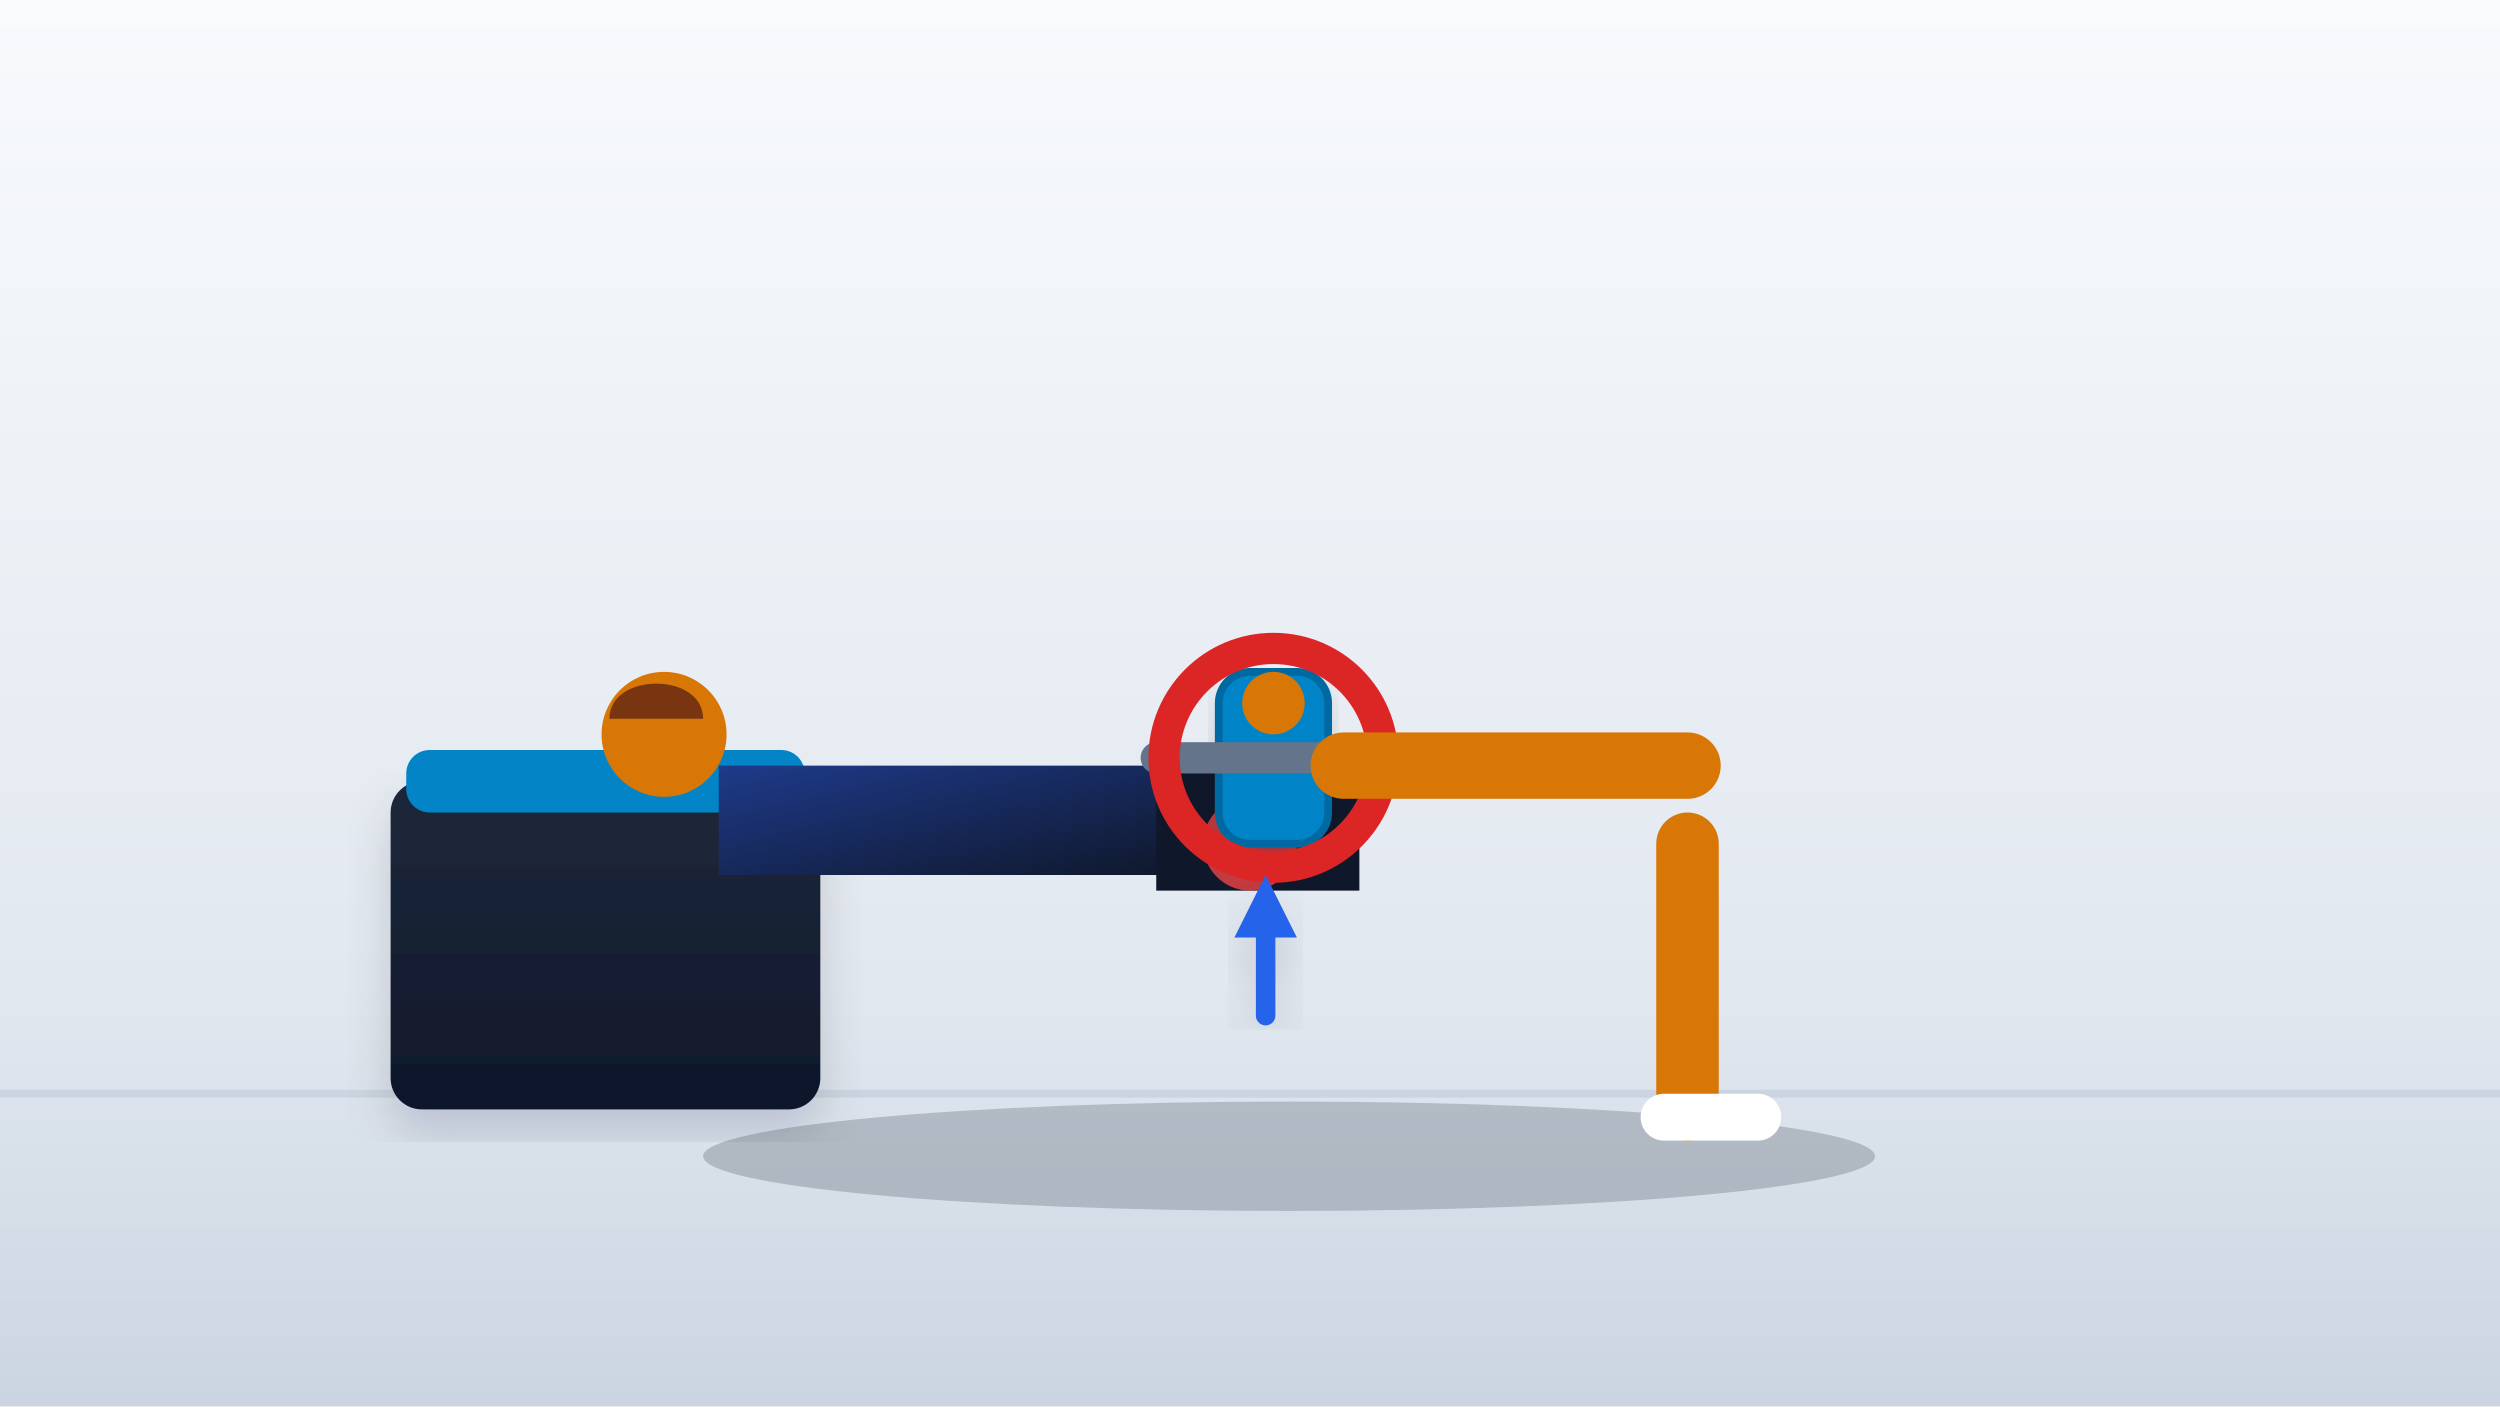
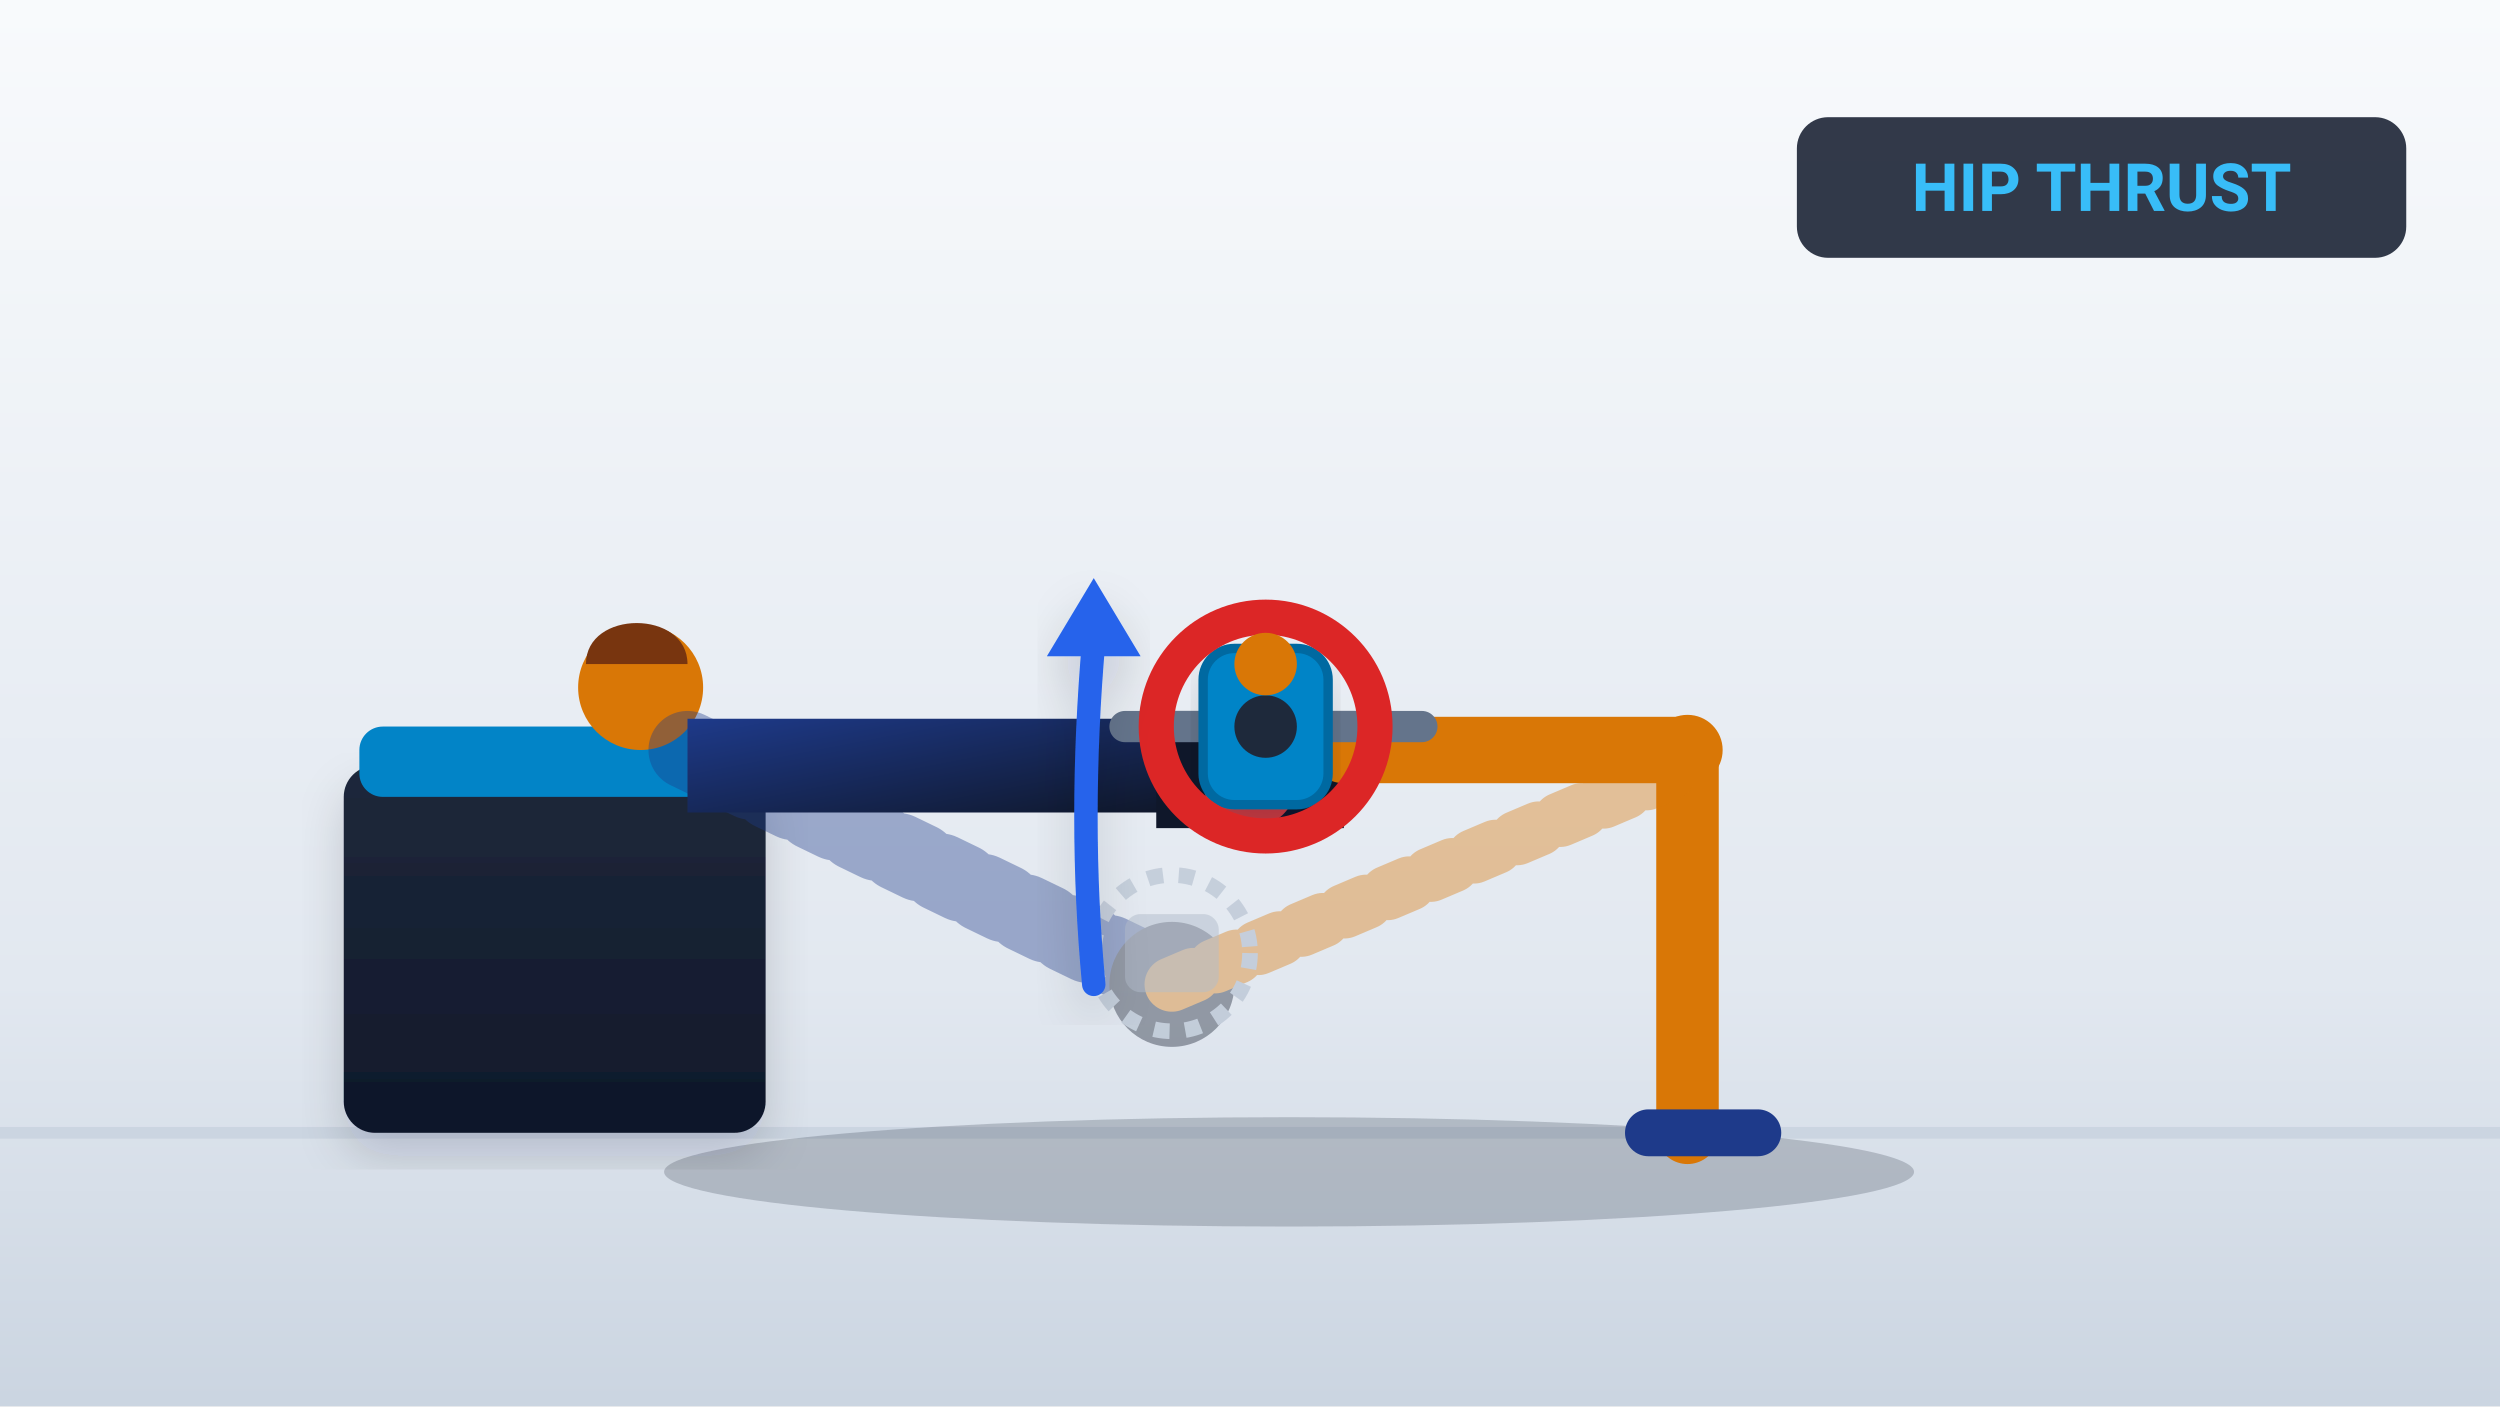
<svg xmlns="http://www.w3.org/2000/svg" viewBox="0 0 320 180" width="100%" height="100%" preserveAspectRatio="xMidYMid meet">
  <defs>
    <linearGradient id="gymFloor" x1="0" y1="0" x2="0" y2="1">
      <stop offset="0%" stop-color="#f8fafc" />
      <stop offset="70%" stop-color="#e2e8f0" />
      <stop offset="100%" stop-color="#cbd5e1" />
    </linearGradient>
    <linearGradient id="benchGrad" x1="0" y1="0" x2="0" y2="1">
      <stop offset="0%" stop-color="#1e293b" />
      <stop offset="100%" stop-color="#0f172a" />
    </linearGradient>
    <linearGradient id="kitGrad" x1="0" y1="0" x2="1" y2="1">
      <stop offset="0%" stop-color="#1e3a8a" />
      <stop offset="100%" stop-color="#0f172a" />
    </linearGradient>
    <filter id="dropShadow" x="-10%" y="-10%" width="120%" height="120%">
-       <feDropShadow dx="0" dy="3" stdDeviation="3" flood-color="#0f172a" flood-opacity="0.15" />
+       <feDropShadow dx="0" dy="3" stdDeviation="3" flood-color="#0f172a" flood-opacity="0.16" />
    </filter>
  </defs>
-   <style>
-     @keyframes hipThrustHinge {
-       0%, 100% {
-         transform: rotate(18deg);
-       }
-       50% {
-         transform: rotate(0deg);
-       }
-     }
-     @keyframes thrustArrow {
-       0%, 100% {
-         transform: translateY(6px);
-         opacity: 0.5;
-       }
-       50% {
-         transform: translateY(-4px);
-         opacity: 1;
-       }
-     }
-     .anim-hip-hinge {
-       transform-origin: 92px 98px;
-       animation: hipThrustHinge 2.6s ease-in-out infinite;
-     }
-     .anim-thrust-arrow {
-       animation: thrustArrow 2.6s ease-in-out infinite;
-     }
-     @media (prefers-reduced-motion: reduce), print {
-       *, .anim-hip-hinge, .anim-thrust-arrow {
-         animation: none !important;
-       }
-     }
-   </style>
  <rect width="320" height="180" fill="url(#gymFloor)" />
-   <line x1="0" y1="140" x2="320" y2="140" stroke="#cbd5e1" stroke-width="1" />
-   <rect x="50" y="100" width="55" height="42" rx="4" fill="url(#benchGrad)" filter="url(#dropShadow)" />
-   <rect x="52" y="96" width="51" height="8" rx="3" fill="#0284c7" />
-   <ellipse cx="165" cy="148" rx="75" ry="7" fill="#0f172a" opacity="0.2" />
-   <path d="M216,108 L216,142" stroke="#d97706" stroke-width="8" stroke-linecap="round" />
-   <rect x="210" y="140" width="18" height="6" rx="3" fill="#ffffff" />
-   <circle cx="85" cy="94" r="8" fill="#d97706" />
-   <path d="M78,92 C78,86 90,86 90,92 Z" fill="#78350f" />
-   <g class="anim-hip-hinge">
-     <path d="M92,98 L152,98 L152,112 L92,112 Z" fill="url(#kitGrad)" />
-     <path d="M148,96 L174,96 L174,114 L148,114 Z" fill="#0f172a" />
-     <circle cx="160" cy="108" r="6" fill="#ef4444" opacity="0.8" />
-     <rect x="156" y="86" width="14" height="22" rx="4" fill="#0284c7" stroke="#0369a1" stroke-width="1" filter="url(#dropShadow)" />
-     <line x1="148" y1="97" x2="178" y2="97" stroke="#64748b" stroke-width="4" stroke-linecap="round" />
-     <circle cx="163" cy="97" r="14" fill="none" stroke="#dc2626" stroke-width="4" />
-     <ellipse cx="163" cy="90" rx="4" ry="4" fill="#d97706" />
-     <path d="M172,98 L216,98" stroke="#d97706" stroke-width="8.5" stroke-linecap="round" />
+   <line x1="0" y1="145" x2="320" y2="145" stroke="#cbd5e1" stroke-width="1.5" />
+   <ellipse cx="165" cy="150" rx="80" ry="7" fill="#0f172a" opacity="0.2" />
+   <rect x="44" y="98" width="54" height="47" rx="4" fill="url(#benchGrad)" filter="url(#dropShadow)" />
+   <rect x="46" y="93" width="50" height="9" rx="3" fill="#0284c7" />
+   <circle cx="82" cy="88" r="8" fill="#d97706" />
+   <path d="M75,85 C75,78 88,78 88,85 Z" fill="#78350f" />
+   <line x1="216" y1="96" x2="216" y2="145" stroke="#d97706" stroke-width="8" stroke-linecap="round" />
+   <rect x="208" y="142" width="20" height="6" rx="3" fill="#1e3a8a" />
+   <g opacity="0.38">
+     <path d="M88,96 L150,126" stroke="#1e3a8a" stroke-width="10" stroke-dasharray="3,3" stroke-linecap="round" />
+     <circle cx="150" cy="126" r="8" fill="#0f172a" />
+     <path d="M150,126 L216,98" stroke="#d97706" stroke-width="7" stroke-dasharray="3,3" stroke-linecap="round" />
+     <circle cx="150" cy="122" r="10" fill="none" stroke="#94a3b8" stroke-width="2" stroke-dasharray="2,2" />
+     <rect x="144" y="117" width="12" height="10" rx="2" fill="#64748b" opacity="0.5" />
  </g>
-   <g filter="url(#dropShadow)" class="anim-thrust-arrow">
-     <path d="M162,130 L162,118" stroke="#2563eb" stroke-width="2.5" stroke-linecap="round" />
-     <polygon points="158,120 162,112 166,120" fill="#2563eb" />
+   <path d="M88,92 L150,92 L150,104 L88,104 Z" fill="url(#kitGrad)" />
+   <path d="M148,91 L174,91 L172,106 L148,106 Z" fill="#0f172a" />
+   <circle cx="160" cy="100" r="6" fill="#ef4444" opacity="0.85" />
+   <path d="M172,96 L216,96" stroke="#d97706" stroke-width="8.5" stroke-linecap="round" />
+   <circle cx="216" cy="96" r="4.5" fill="#d97706" />
+   <line x1="144" y1="93" x2="182" y2="93" stroke="#64748b" stroke-width="4" stroke-linecap="round" />
+   <rect x="154" y="83" width="16" height="20" rx="4" fill="#0284c7" stroke="#0369a1" stroke-width="1.2" filter="url(#dropShadow)" />
+   <circle cx="162" cy="93" r="14" fill="none" stroke="#dc2626" stroke-width="4.5" />
+   <circle cx="162" cy="93" r="4" fill="#1e293b" />
+   <ellipse cx="162" cy="85" rx="4" ry="4" fill="#d97706" />
+   <g filter="url(#dropShadow)">
+     <path d="M140,126 Q138,105 140,82" fill="none" stroke="#2563eb" stroke-width="3" stroke-linecap="round" />
+     <polygon points="140,74 134,84 146,84" fill="#2563eb" />
  </g>
+   <rect x="230" y="15" width="78" height="18" rx="4" fill="#0f172a" opacity="0.85" />
+   <text x="269" y="27" fill="#38bdf8" font-size="8.5" font-family="-apple-system, BlinkMacSystemFont, 'Segoe UI', Roboto, sans-serif" font-weight="700" text-anchor="middle">HIP THRUST</text>
</svg>
